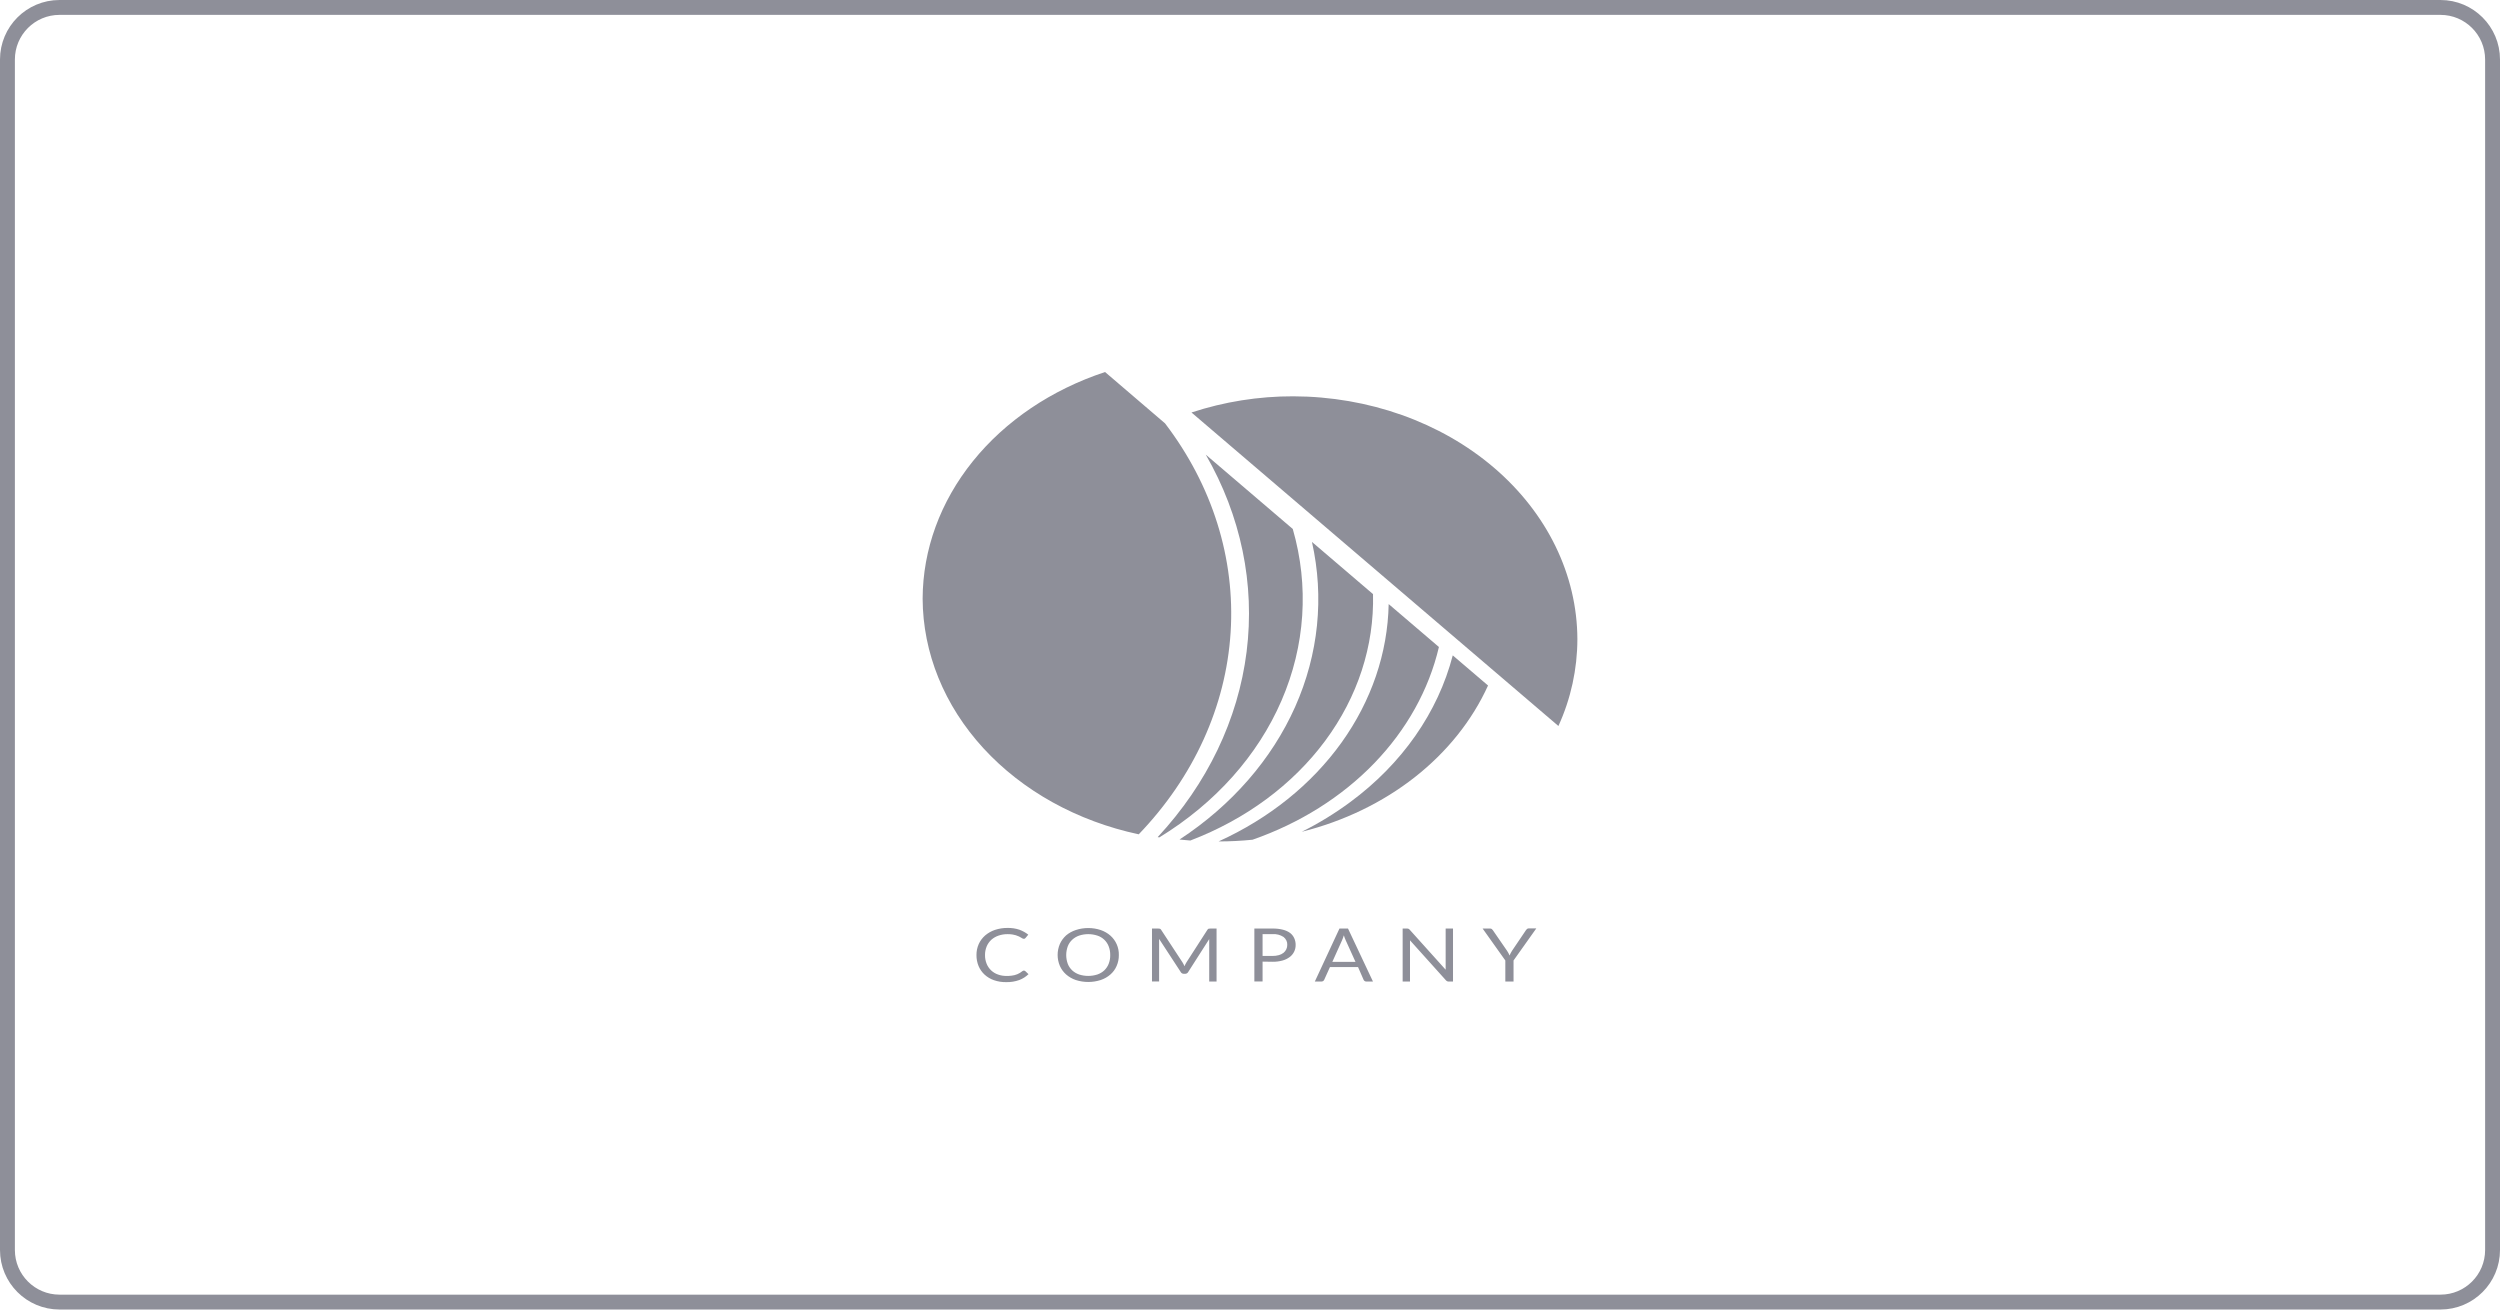
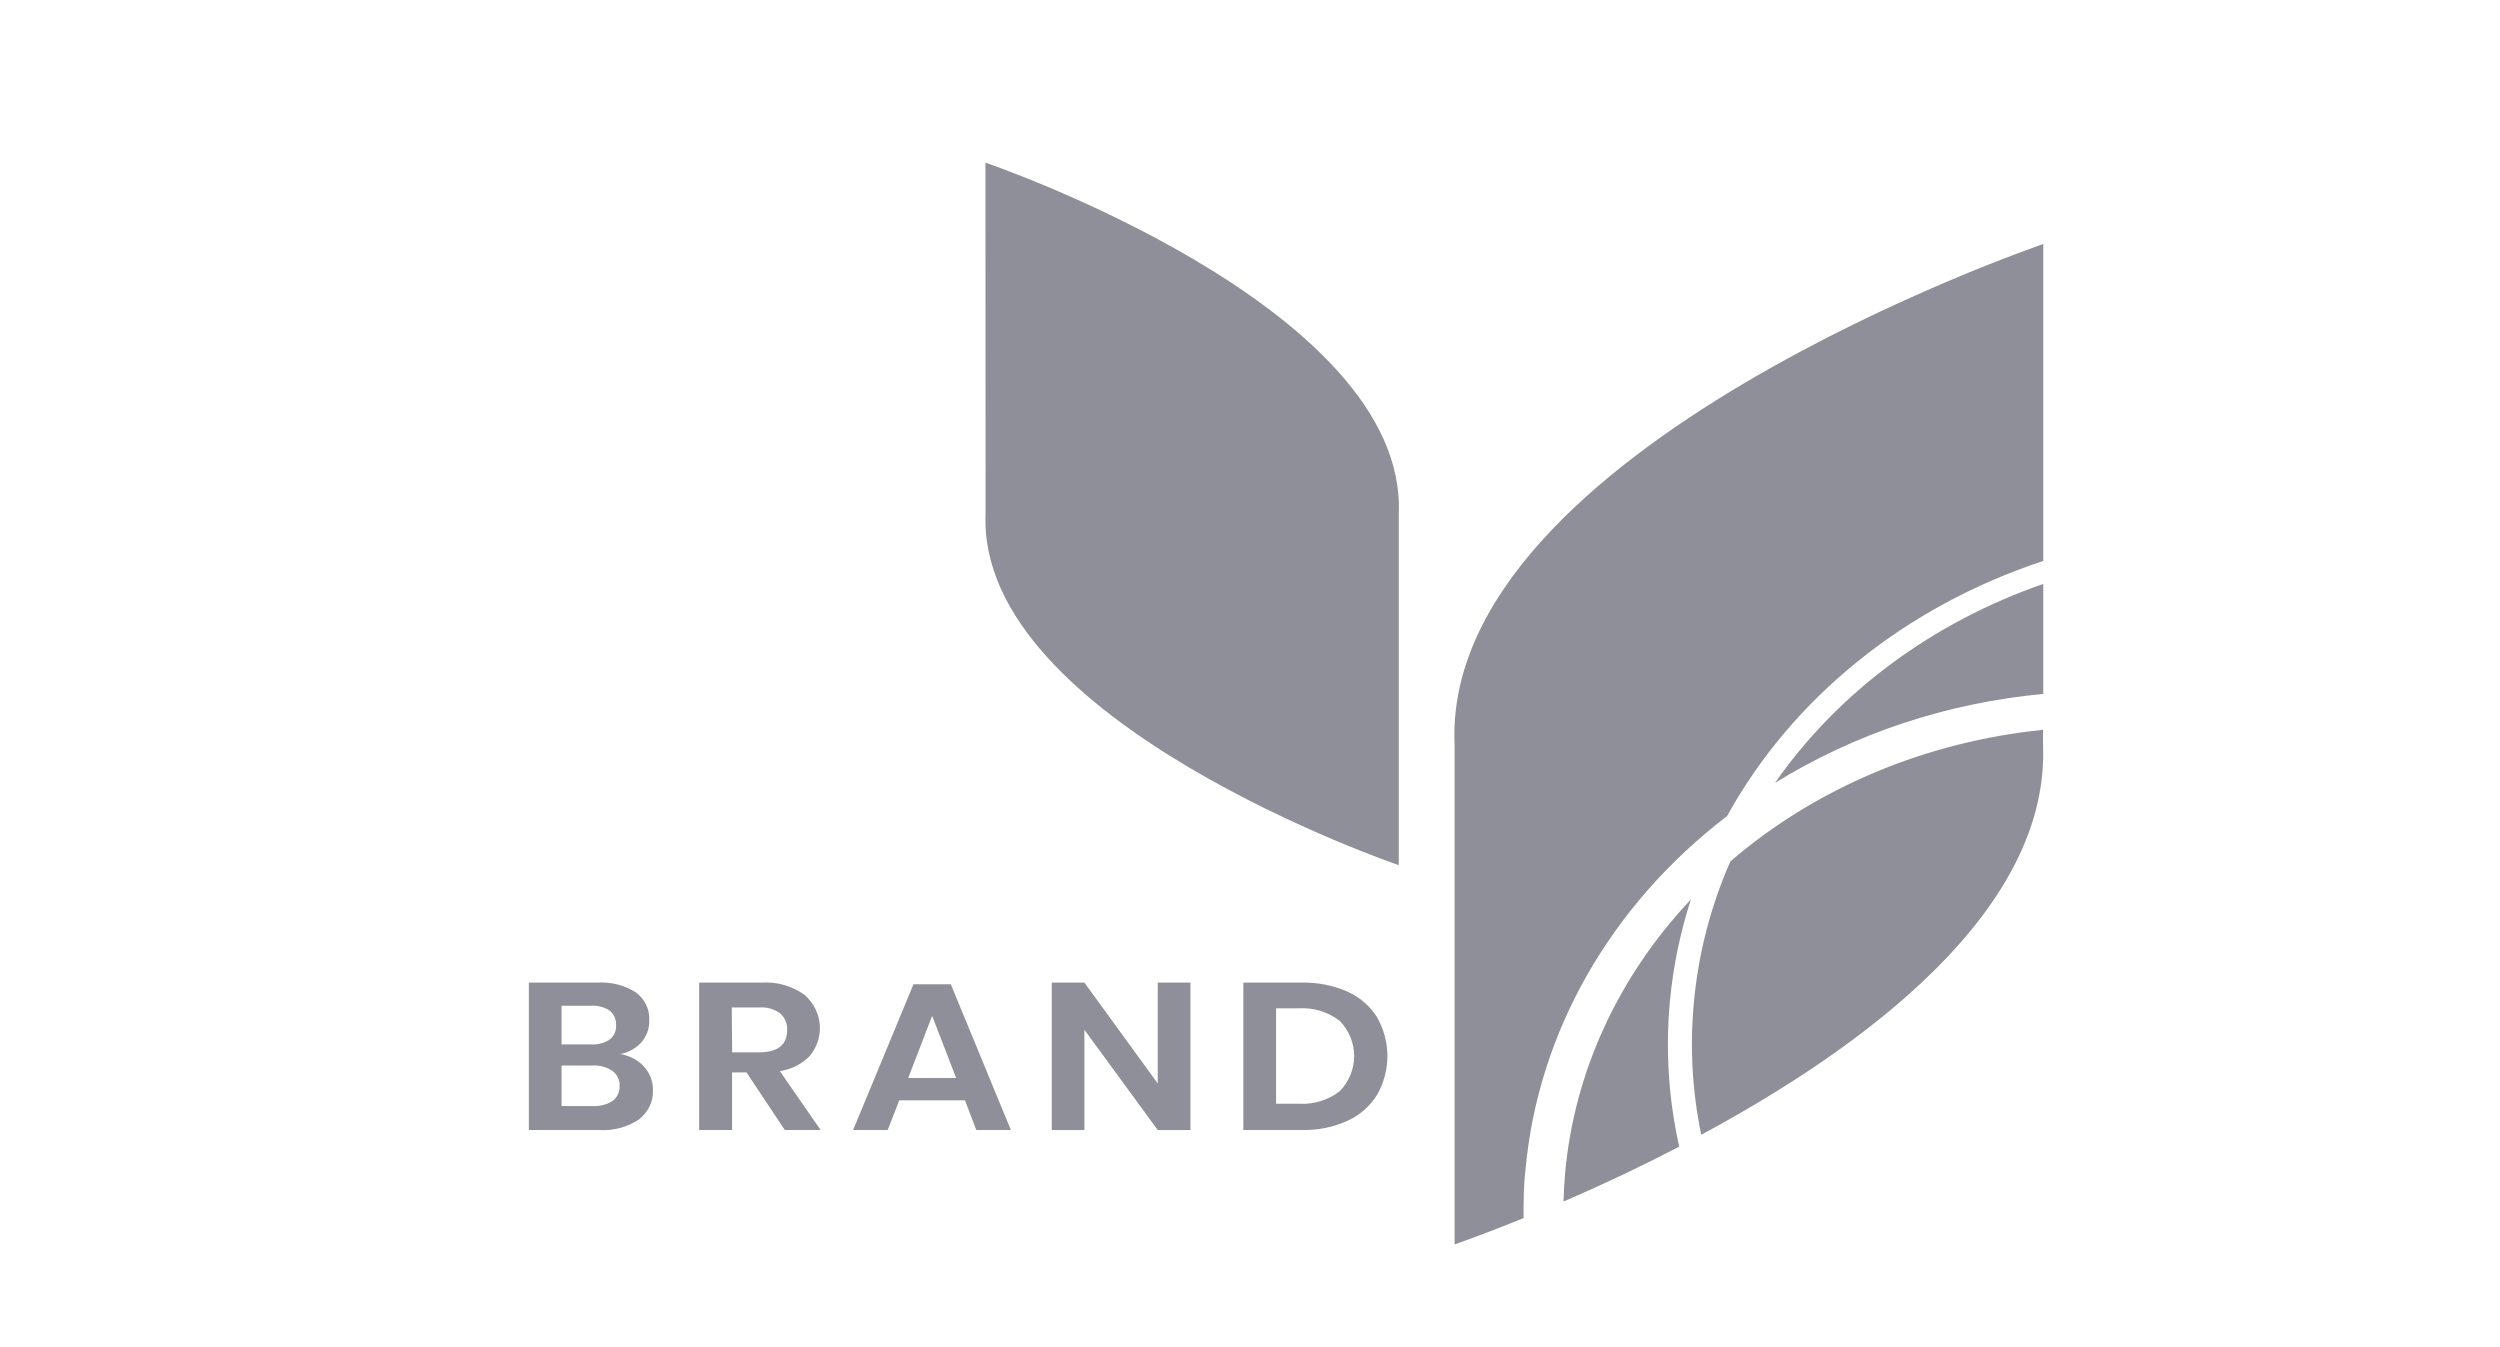
- <svg xmlns="http://www.w3.org/2000/svg" width="168" height="88" fill="none">
-   <rect width="167" height="87" x=".5" y=".5" stroke="#8E8F99" rx="3.5" />
-   <path fill="#8E8F99" d="M68.81 65.223c.016 0 .032.004.046.01a.123.123 0 0 1 .04.023l.22.208a1.819 1.819 0 0 1-.62.394c-.28.1-.58.148-.881.141a2.38 2.38 0 0 1-.828-.132 1.822 1.822 0 0 1-.624-.373 1.667 1.667 0 0 1-.403-.575 1.89 1.89 0 0 1-.141-.738 1.763 1.763 0 0 1 .152-.741c.096-.214.242-.41.427-.575a2.01 2.01 0 0 1 .663-.376 2.64 2.64 0 0 1 .853-.132c.27-.005.54.036.792.12.219.082.42.194.594.333l-.185.222a.179.179 0 0 1-.047.04.128.128 0 0 1-.075.017.183.183 0 0 1-.08-.024l-.1-.059-.137-.075a1.604 1.604 0 0 0-.436-.133 1.97 1.97 0 0 0-.329-.023 1.813 1.813 0 0 0-.613.099 1.41 1.41 0 0 0-.48.278c-.137.129-.244.28-.312.444a1.47 1.47 0 0 0-.113.585 1.5 1.5 0 0 0 .113.594 1.262 1.262 0 0 0 .765.715c.18.064.373.096.568.094.113.002.226-.005.337-.019a1.348 1.348 0 0 0 .729-.304.175.175 0 0 1 .105-.038ZM75.186 64.18c.004.25-.047.5-.149.734a1.59 1.59 0 0 1-.416.57c-.184.162-.406.29-.652.373a2.732 2.732 0 0 1-1.678 0 1.944 1.944 0 0 1-.65-.375 1.67 1.67 0 0 1-.419-.575 1.885 1.885 0 0 1 0-1.47c.095-.214.237-.41.42-.578.185-.157.406-.28.649-.36.54-.18 1.138-.18 1.678 0 .245.085.467.212.651.375a1.689 1.689 0 0 1 .566 1.306Zm-.58 0c.005-.2-.03-.4-.104-.59a1.213 1.213 0 0 0-.762-.719 1.971 1.971 0 0 0-1.22 0 1.314 1.314 0 0 0-.467.279 1.184 1.184 0 0 0-.298.44c-.14.385-.14.796 0 1.18.062.163.164.313.298.441.13.12.29.215.467.276.393.126.826.126 1.22 0 .177-.061.337-.155.466-.276.133-.128.233-.278.296-.441.074-.19.11-.39.105-.59ZM79.537 64.799l.057.132c.023-.047.042-.09.064-.132.021-.045.045-.088.072-.13l1.41-2.19c.028-.039.053-.062.08-.07a.388.388 0 0 1 .116-.011h.417v3.563h-.494v-2.73a.929.929 0 0 1 0-.123l-1.419 2.221a.203.203 0 0 1-.083.081.252.252 0 0 1-.121.03h-.08a.25.25 0 0 1-.122-.03.2.2 0 0 1-.082-.08l-1.46-2.236V65.954h-.478v-3.556h.417a.389.389 0 0 1 .115.012.155.155 0 0 1 .078.068l1.44 2.193c.029.04.053.083.073.128ZM84.845 64.622v1.334h-.552v-3.558h1.23c.233-.004.465.022.688.078.179.043.344.118.486.221a.92.92 0 0 1 .276.35c.065.145.097.299.094.455a.99.99 0 0 1-.4.811 1.42 1.42 0 0 1-.49.236c-.214.058-.439.086-.664.082l-.668-.01Zm0-.382h.668c.145.001.29-.017.427-.055a.94.94 0 0 0 .31-.153.673.673 0 0 0 .254-.535.592.592 0 0 0-.056-.29.687.687 0 0 0-.193-.243 1.202 1.202 0 0 0-.742-.191h-.668v1.467ZM92.264 65.961h-.436a.21.21 0 0 1-.121-.033.224.224 0 0 1-.072-.082l-.375-.861h-1.886l-.389.86a.196.196 0 0 1-.069.08.21.21 0 0 1-.124.036h-.436l1.656-3.563h.574l1.678 3.563Zm-2.732-1.323h1.557l-.657-1.45a2.332 2.332 0 0 1-.125-.335l-.063.186c-.02.057-.041.108-.06.15l-.652 1.45ZM94.65 62.414a.234.234 0 0 1 .082.064l2.416 2.686v-2.767h.494v3.564h-.276a.273.273 0 0 1-.114-.02.3.3 0 0 1-.088-.067l-2.412-2.684a.964.964 0 0 1 0 .123v2.648h-.494v-3.563h.292c.034-.001.068.004.1.016ZM101.71 64.544v1.415h-.552v-1.415l-1.526-2.146h.494a.202.202 0 0 1 .119.03c.03.023.055.05.074.08l.955 1.385a1.698 1.698 0 0 1 .169.316l.071-.153c.027-.056.059-.11.094-.163l.942-1.394a.346.346 0 0 1 .071-.076.189.189 0 0 1 .119-.035h.5l-1.53 2.156ZM79.263 56.417c.24.026.483.047.729.066 3.724-1.423 6.875-3.753 9.059-6.699 2.183-2.945 3.302-6.374 3.216-9.86l-4.104-3.507c.834 3.711.444 7.547-1.128 11.08-1.572 3.531-4.263 6.62-7.772 8.92Z" />
-   <path fill="#8E8F99" d="m77.797 56.254.11.019c3.75-2.292 6.61-5.492 8.208-9.187 1.599-3.695 1.863-7.714.759-11.539l-5.847-4.995c2.365 4.106 3.317 8.701 2.745 13.25-.572 4.55-2.644 8.868-5.975 12.452ZM97.625 44.042c-.993 3.83-3.406 7.284-6.879 9.85a21.958 21.958 0 0 1-3.268 2.004c2.828-.71 5.428-1.966 7.598-3.67 2.17-1.705 3.854-3.812 4.92-6.16l-2.37-2.024Z" />
-   <path fill="#8E8F99" d="m96.695 43.478-3.376-2.884c-.065 3.288-1.159 6.502-3.169 9.307-2.01 2.805-4.863 5.099-8.262 6.643h.017c.757 0 1.514-.039 2.266-.115 3.176-1.108 5.982-2.87 8.168-5.13 2.185-2.26 3.682-4.947 4.356-7.82ZM78.286 28.446 74.26 25c-3.6 1.189-6.697 3.278-8.884 5.995-2.188 2.718-3.364 5.936-3.375 9.233.014 3.645 1.449 7.18 4.08 10.049 2.63 2.868 6.305 4.905 10.442 5.789 3.694-3.846 5.857-8.597 6.174-13.564.317-4.967-1.228-9.89-4.41-14.056ZM106 42.948c-.015-4.324-2.031-8.466-5.609-11.523-3.578-3.057-8.427-4.78-13.487-4.793a21.774 21.774 0 0 0-6.837 1.087l24.658 21.068a14.099 14.099 0 0 0 1.275-5.84Z" />
+ <svg xmlns="http://www.w3.org/2000/svg" width="104" height="56" fill="none">
+   <path fill="#8E8F99" d="M26.792 44.373c.245.274.376.616.37.968.012.229-.033.458-.132.67-.1.211-.25.4-.441.552a2.68 2.68 0 0 1-1.664.446H22v-6.132h2.865a2.646 2.646 0 0 1 1.587.407c.185.14.332.316.428.515.097.2.14.416.128.633.017.338-.101.67-.333.937a1.59 1.59 0 0 1-.872.48c.389.064.739.25.989.524Zm-3.431-.926h1.225c.278.019.554-.053.778-.203a.732.732 0 0 0 .21-.272.663.663 0 0 0 .053-.328.685.685 0 0 0-.055-.325.752.752 0 0 0-.204-.274 1.28 1.28 0 0 0-.802-.206H23.36v1.608Zm2.123 2.352a.769.769 0 0 0 .226-.281.693.693 0 0 0 .064-.342.704.704 0 0 0-.067-.346.781.781 0 0 0-.23-.283 1.366 1.366 0 0 0-.832-.222h-1.284v1.687h1.301c.293.015.583-.06.822-.213ZM32.649 47.01l-1.594-2.397h-.6v2.396h-1.37v-6.132h2.595a2.751 2.751 0 0 1 1.807.521c.363.333.582.772.617 1.237.036.465-.115.926-.424 1.3-.32.33-.757.551-1.238.624l1.697 2.45h-1.49Zm-2.193-3.233h1.121c.779 0 1.168-.31 1.168-.929a.831.831 0 0 0-.063-.371.91.91 0 0 0-.223-.318 1.307 1.307 0 0 0-.882-.248h-1.135l.014 1.866ZM40.143 45.775H37.41l-.482 1.234H35.49L38 40.946h1.554l2.499 6.063h-1.438l-.472-1.234Zm-.367-.928-.998-2.589-.998 2.588h1.996ZM49.523 47.01h-1.36l-3.052-4.17v4.17h-1.358v-6.133h1.358l3.051 4.194v-4.194h1.361v6.132ZM57.29 45.541a2.82 2.82 0 0 1-1.231 1.082c-.592.27-1.25.402-1.913.386h-2.423v-6.132h2.423a4.472 4.472 0 0 1 1.913.377c.521.237.95.61 1.231 1.07.28.499.426 1.05.426 1.609a3.28 3.28 0 0 1-.426 1.608Zm-1.557-.146a2.12 2.12 0 0 0 .602-1.464 2.12 2.12 0 0 0-.602-1.463 2.536 2.536 0 0 0-1.704-.522h-.945v3.97h.945a2.536 2.536 0 0 0 1.704-.521ZM40.995 6.767s17.566 5.97 17.194 14.61v14.614S40.635 30.017 41 21.377l-.006-14.61ZM73.839 32.57c3.317-2.056 7.155-3.33 11.161-3.703v-4.575c-4.616 1.601-8.531 4.505-11.161 8.277Z" />
+   <path fill="#8E8F99" d="M71.846 33.948C74.56 29.025 79.269 25.227 85 23.334V10.152s-25.018 8.505-24.489 20.809v20.806s1.115-.38 2.869-1.094c0-.665 0-1.336.08-2.01.517-5.712 3.534-11.005 8.386-14.715Z" />
+   <path fill="#8E8F99" d="M69.466 41.677c.132-1.443.425-2.87.876-4.26-3.022 3.204-4.851 7.18-5.232 11.369-.036.395-.056.79-.066 1.198a75.886 75.886 0 0 0 4.812-2.282 19.43 19.43 0 0 1-.39-6.025ZM70.461 41.752a18.564 18.564 0 0 0 .31 5.455c6.835-3.682 14.515-9.37 14.219-16.246v-.6c-4.883.493-9.452 2.415-13.005 5.471a18.817 18.817 0 0 0-1.524 5.92Z" />
</svg>
